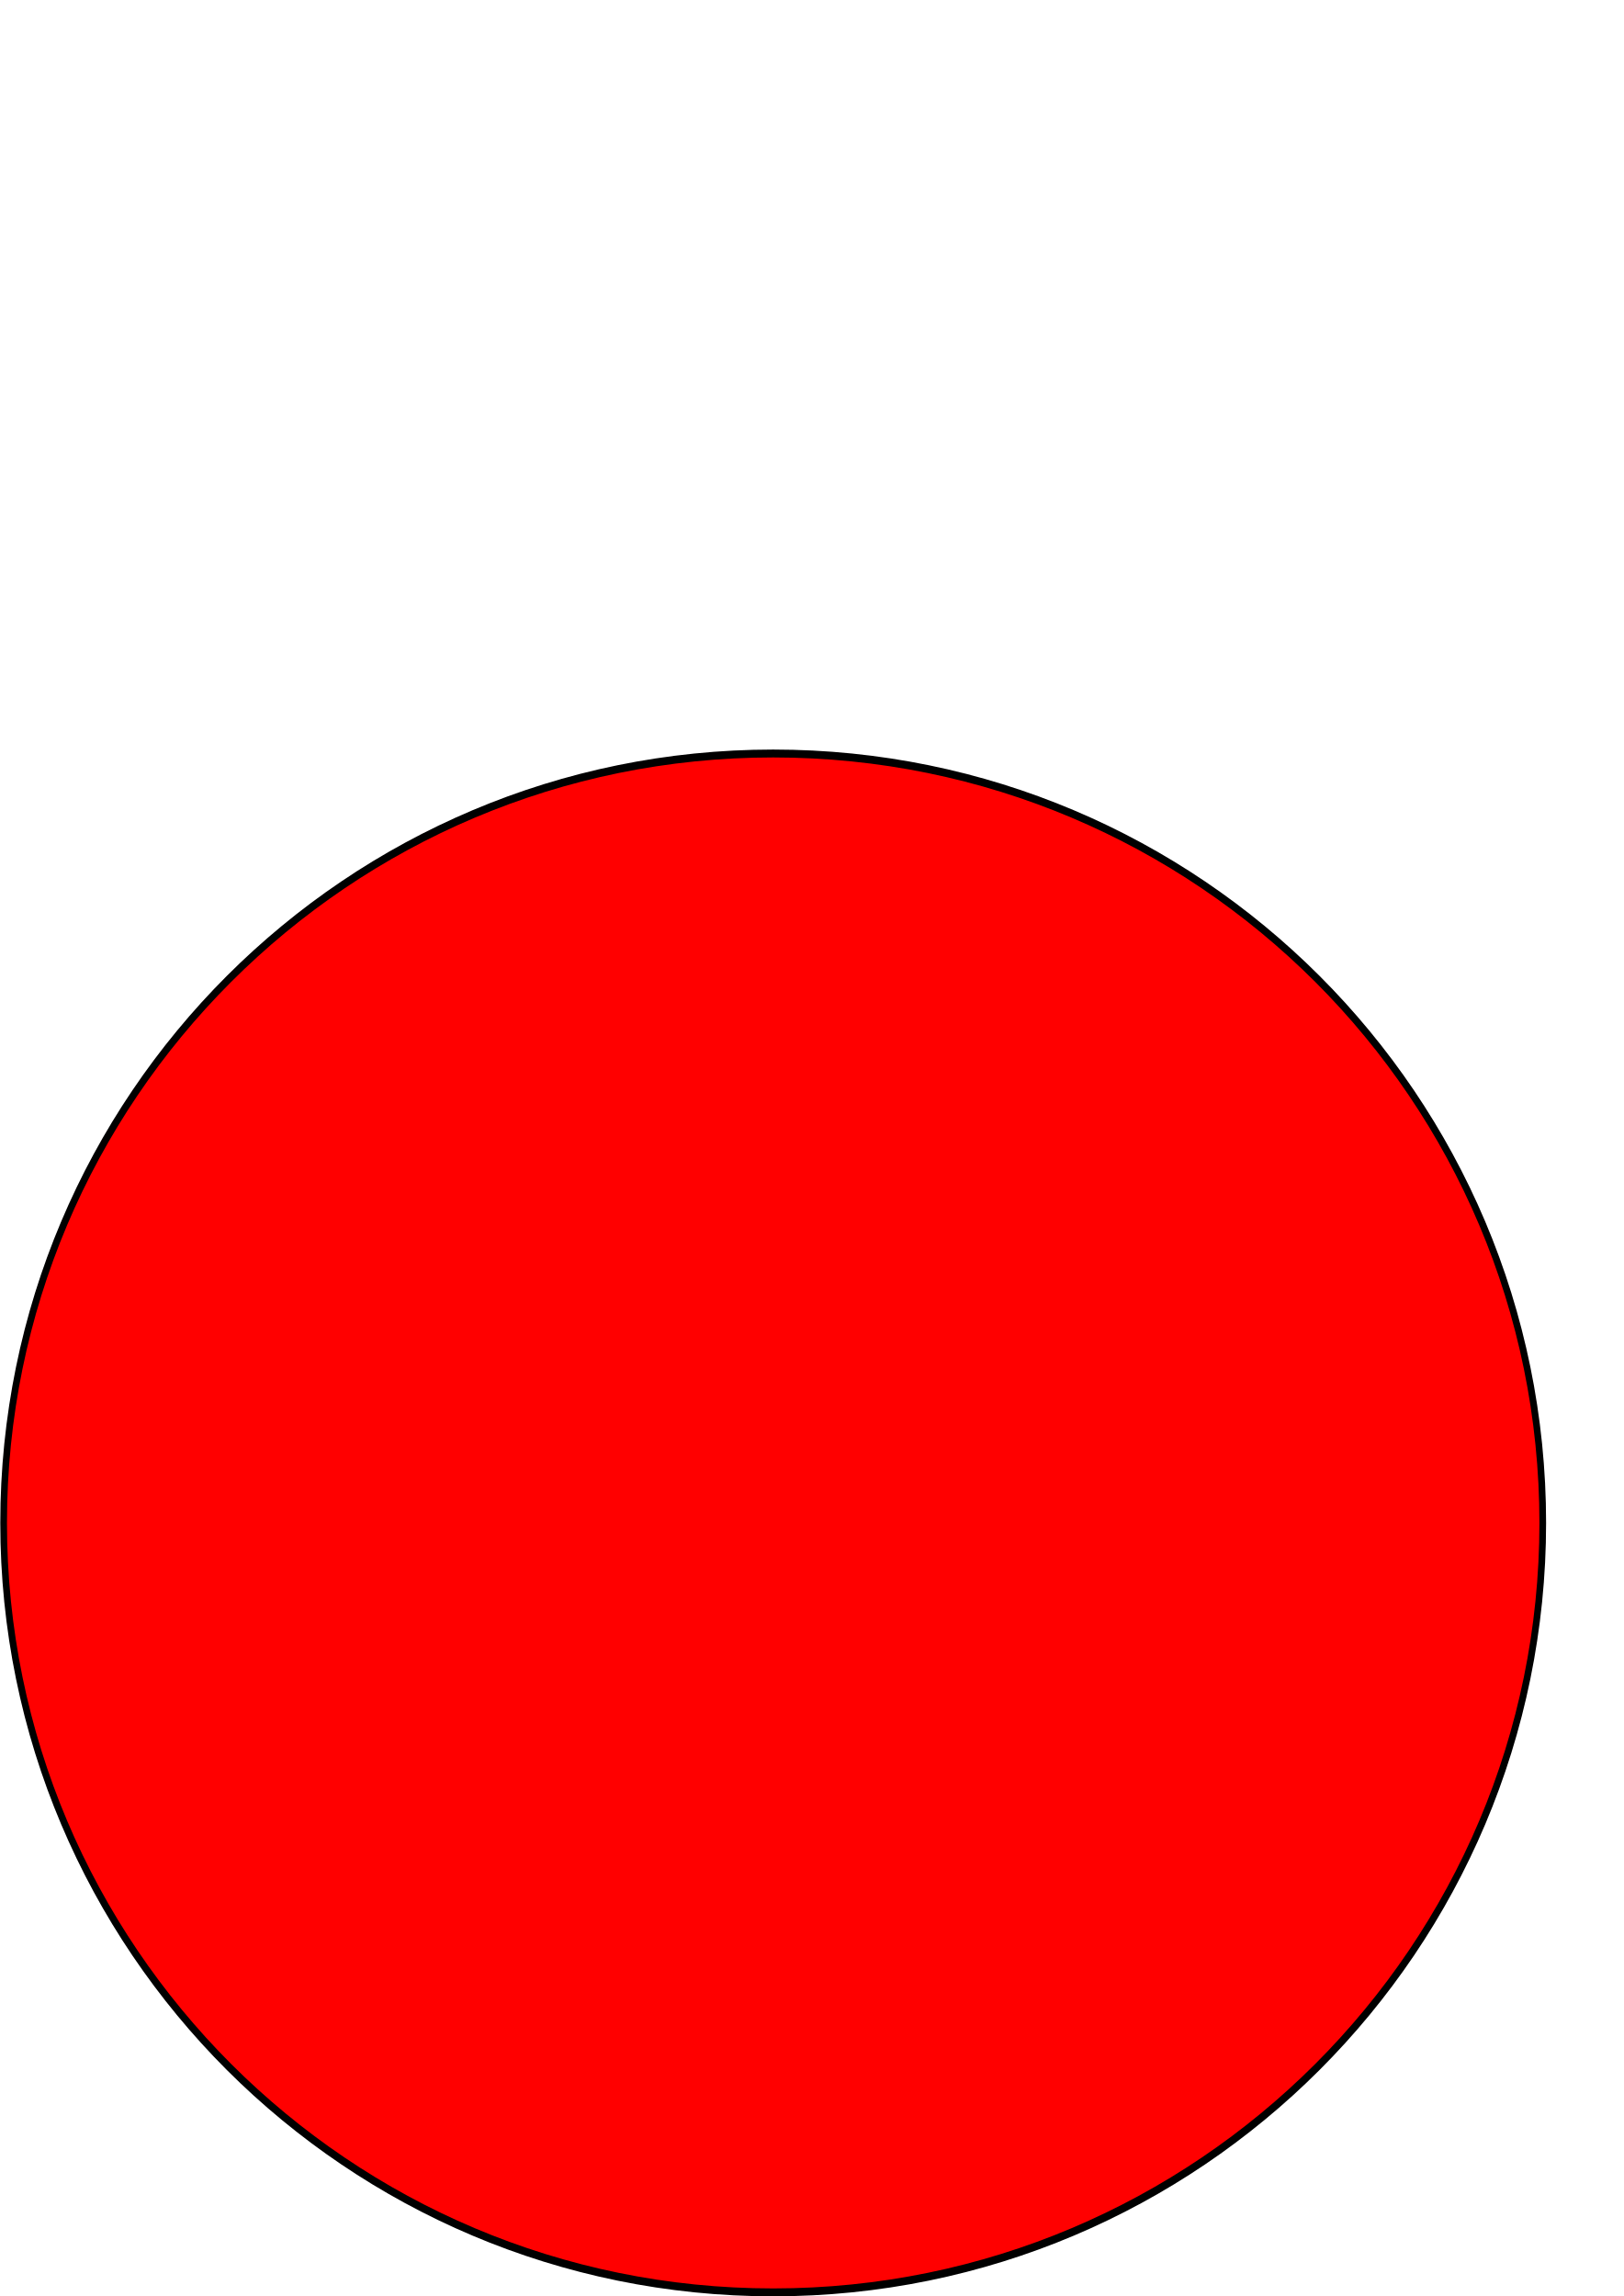
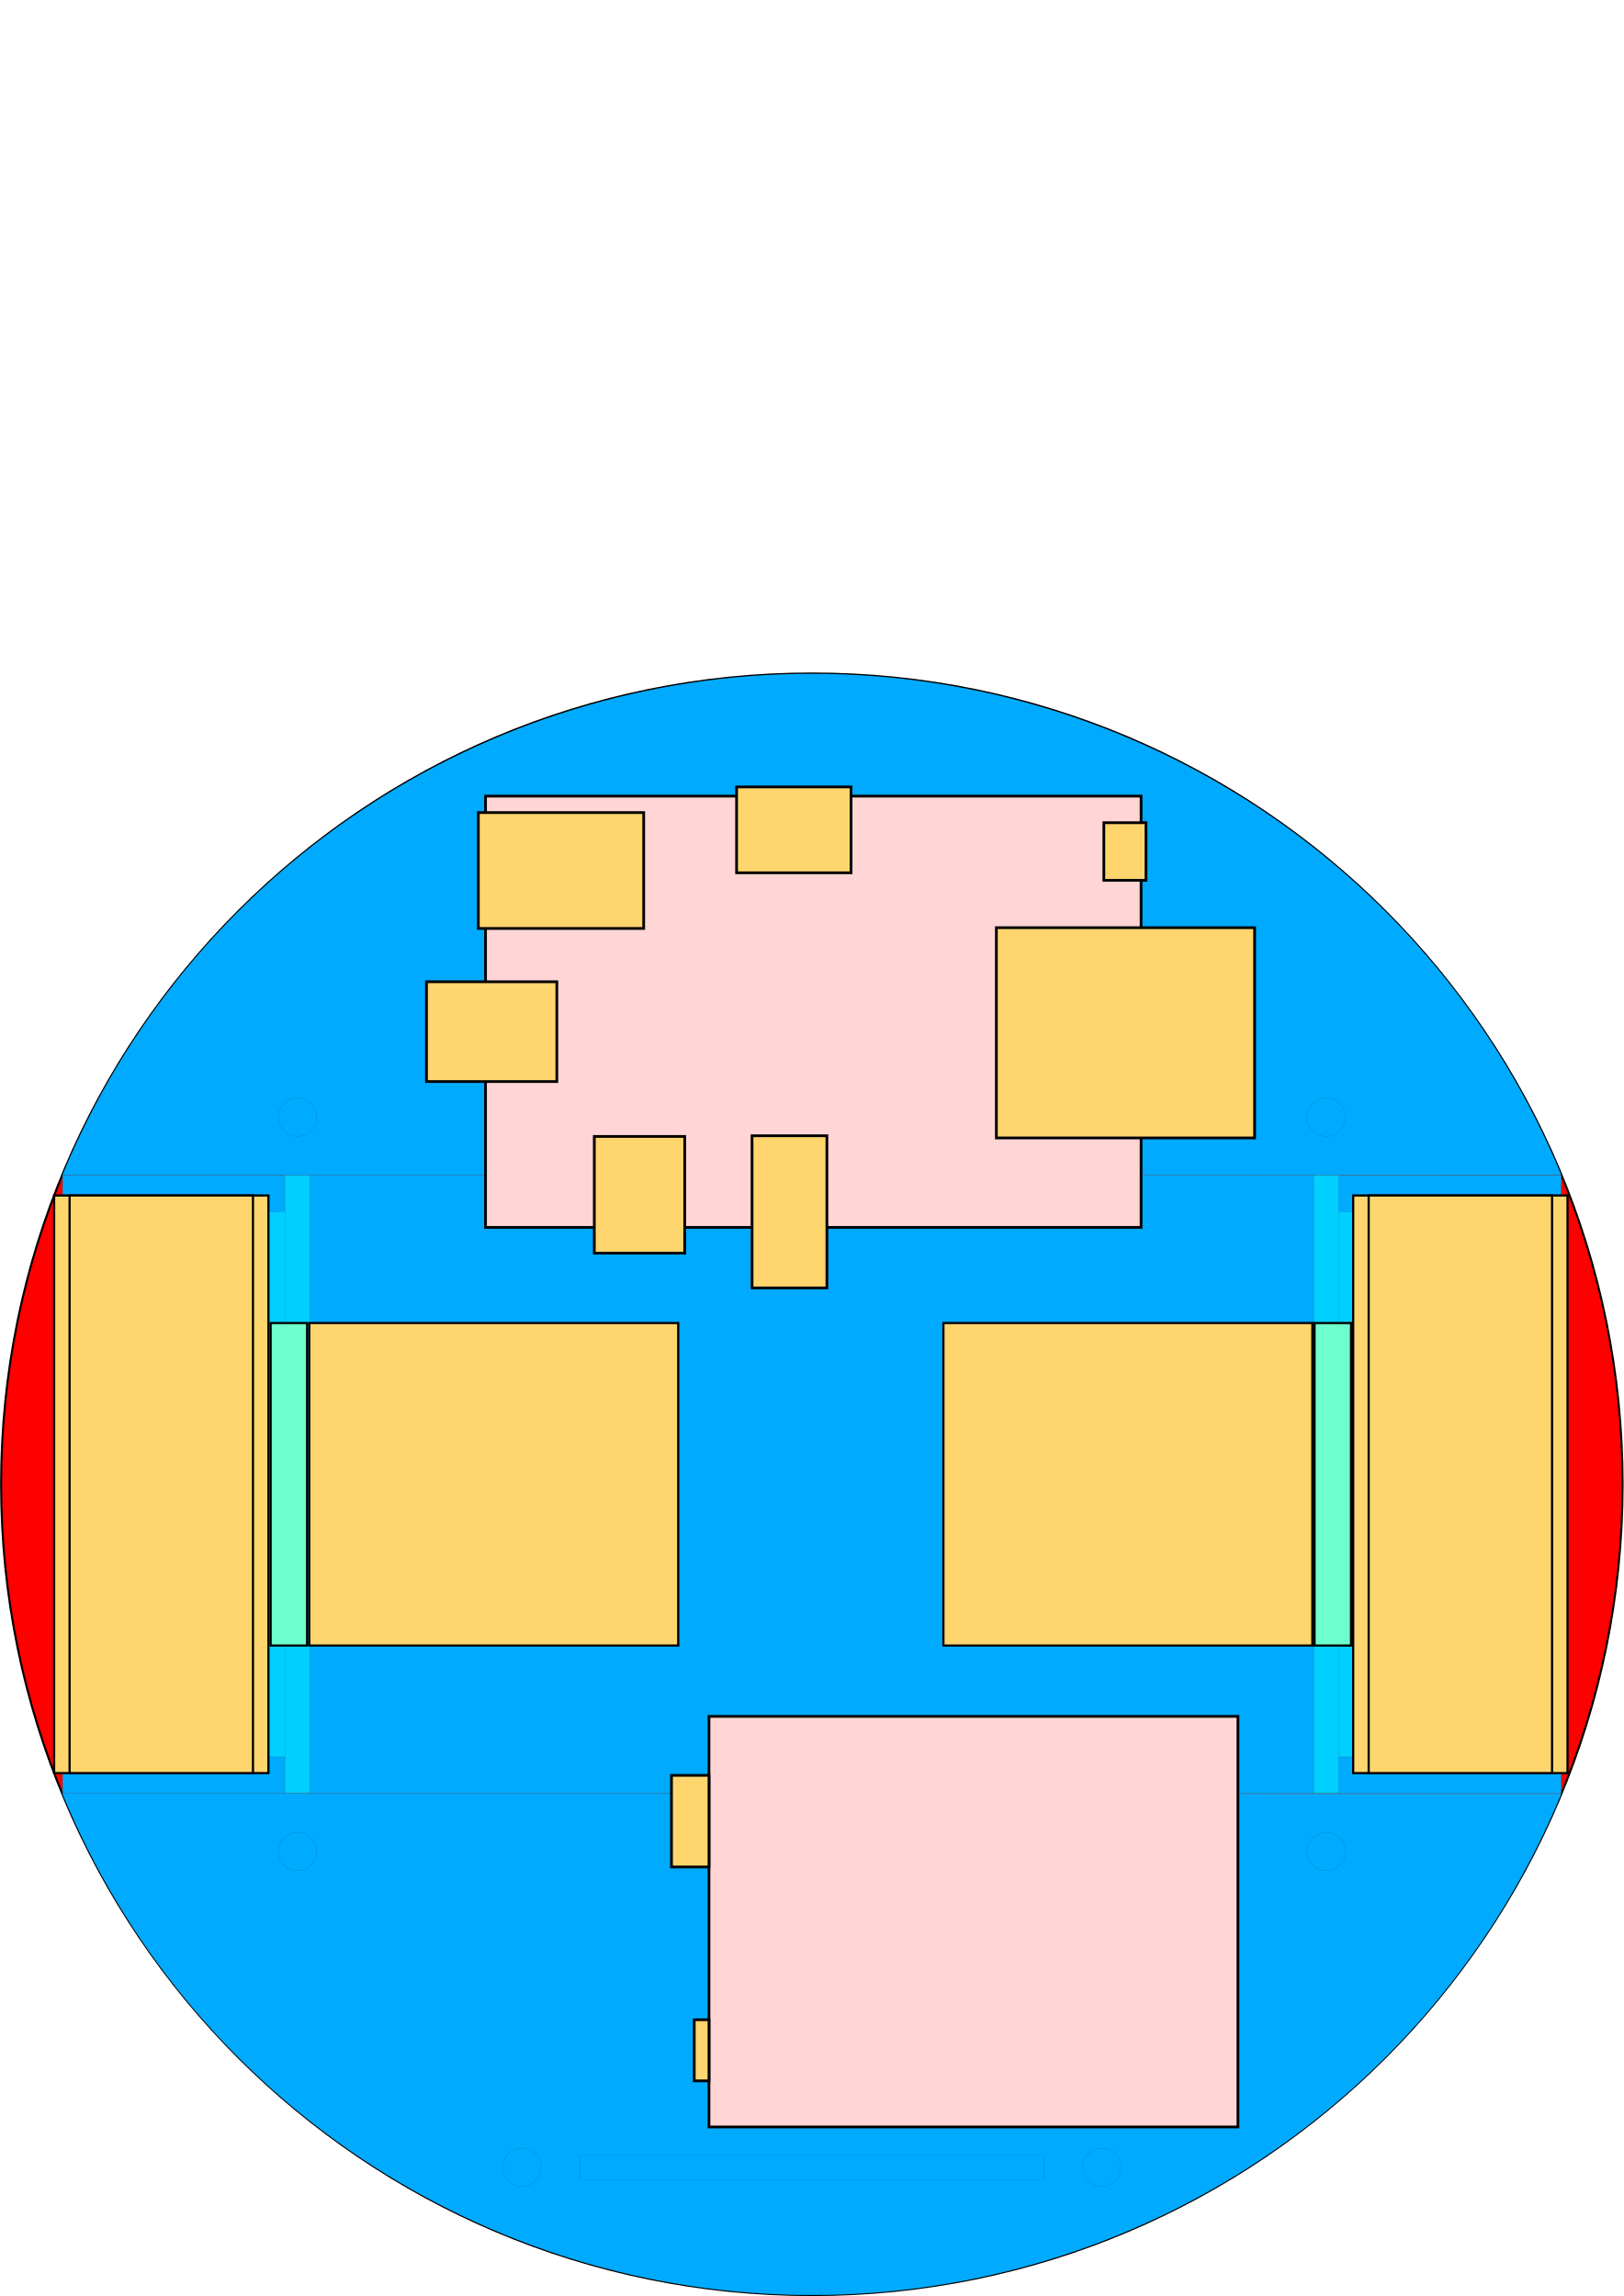
<svg xmlns="http://www.w3.org/2000/svg" width="744.094" height="1052.362" id="svg2" version="1.1">
  <defs id="defs4" />
-   <g id="layer1">
-     <path style="fill:#ff0000;fill-rule:evenodd;stroke:#000000;stroke-width:1px;stroke-linecap:butt;stroke-linejoin:miter;stroke-opacity:1" id="path3037" d="m 336.614,246.26 a 115.157,97.441 0 1 1 -230.315,0 115.157,97.441 0 1 1 230.315,0 z" transform="matrix(3.062468,0,0,3.61928,-323.8733,-193.2518)" />
+   <g id="layer1" transform="translate(0,-2.5390623e-6)">
+     <path style="fill:#ff0000;fill-rule:evenodd;stroke:#000000;stroke-width:0.285;stroke-linecap:butt;stroke-linejoin:miter;stroke-miterlimit:4;stroke-opacity:1;stroke-dasharray:none" id="path3037" d="m 336.614,246.26 c 0,53.815 -51.558,97.441 -115.157,97.441 -63.6,0 -115.157,-43.626 -115.157,-97.441 0,-53.815 51.558,-97.441 115.157,-97.441 63.6,0 115.157,43.626 115.157,97.441 z" transform="matrix(3.226427,0,0,3.81305,-342.4667,-258.6862)" />
+     <g id="g3479">
+       <rect y="538.592" x="28.743" height="283.345" width="686.643" id="rect4387" style="fill:#00cfff;fill-opacity:1;stroke:#000000;stroke-width:0.035;stroke-miterlimit:4;stroke-opacity:1;stroke-dasharray:none" />
+       <path transform="matrix(3.226427,0,0,-3.81305,-342.4656,1619.216)" d="m 115.06,208.981 a 115.157,97.441 0 0 1 212.803,0.021" id="path3839" style="fill:#00cfff;fill-opacity:1;fill-rule:evenodd;stroke:#000000;stroke-width:0.01;stroke-linecap:butt;stroke-linejoin:miter;stroke-miterlimit:4;stroke-opacity:1;stroke-dasharray:none" />
+       <rect y="538.598" x="130.562" height="283.334" width="11.565" id="rect4234" style="fill:#00cfff;fill-opacity:1;stroke:#000000;stroke-width:0.035;stroke-linecap:round;stroke-miterlimit:4;stroke-opacity:1;stroke-dasharray:none" />
+       <rect y="-478.293" x="987.586" height="212.491" width="11.565" id="rect4000" style="fill:#00cfff;fill-opacity:1;stroke:#000000;stroke-width:0.035;stroke-linecap:round;stroke-miterlimit:4;stroke-opacity:1;stroke-dasharray:none" transform="matrix(0,1,-1,0,0,0)" />
+       <path transform="matrix(0.3593219,0,0,0.3593219,161.4726,663.2643)" d="m 235.95,918.685 a 19.628,19.628 0 1 1 -39.256,0 19.628,19.628 0 1 1 39.256,0 z" id="path4086" style="fill:#00cfff;fill-opacity:1;stroke:#000000;stroke-width:0.099;stroke-linecap:round;stroke-miterlimit:4;stroke-opacity:1;stroke-dasharray:none" />
+       <path style="fill:#00cfff;fill-opacity:1;stroke:#000000;stroke-width:0.099;stroke-linecap:round;stroke-miterlimit:4;stroke-opacity:1;stroke-dasharray:none" id="path4109" d="m 235.95,918.685 a 19.628,19.628 0 1 1 -39.256,0 19.628,19.628 0 1 1 39.256,0 z" transform="matrix(0.3593219,0,0,0.3593219,427.2206,663.2643)" />
+       <path style="fill:#00cfff;fill-opacity:1;fill-rule:evenodd;stroke:#000000;stroke-width:0.01;stroke-linecap:butt;stroke-linejoin:miter;stroke-miterlimit:4;stroke-opacity:1;stroke-dasharray:none" id="path3389" d="m 115.06,208.981 a 115.157,97.441 0 0 1 212.803,0.021" transform="matrix(3.226427,0,0,3.81305,-342.4656,-258.4608)" />
+       <rect style="fill:#00cfff;fill-opacity:1;stroke:#000000;stroke-width:0.035;stroke-linecap:round;stroke-miterlimit:4;stroke-opacity:1;stroke-dasharray:none" id="rect3391" width="11.565" height="283.334" x="601.968" y="538.598" />
+       <path style="fill:#00cfff;fill-opacity:1;stroke:#000000;stroke-width:0.099;stroke-linecap:round;stroke-miterlimit:4;stroke-opacity:1;stroke-dasharray:none" id="path4111" d="m 235.95,918.685 a 19.628,19.628 0 1 1 -39.256,0 19.628,19.628 0 1 1 39.256,0 z" transform="matrix(0.3593219,0,0,0.3593219,58.61545,181.9154)" />
+       <path transform="matrix(0.3593219,0,0,0.3593219,530.0205,181.9154)" d="m 235.95,918.685 a 19.628,19.628 0 1 1 -39.256,0 19.628,19.628 0 1 1 39.256,0 z" id="path4113" style="fill:#00cfff;fill-opacity:1;stroke:#000000;stroke-width:0.099;stroke-linecap:round;stroke-miterlimit:4;stroke-opacity:1;stroke-dasharray:none" />
+       <path transform="matrix(0.3593219,0,0,0.3593219,58.61545,518.5296)" d="m 235.95,918.685 a 19.628,19.628 0 1 1 -39.256,0 19.628,19.628 0 1 1 39.256,0 z" id="path3465" style="fill:#00cfff;fill-opacity:1;stroke:#000000;stroke-width:0.099;stroke-linecap:round;stroke-miterlimit:4;stroke-opacity:1;stroke-dasharray:none" />
+       <path style="fill:#00cfff;fill-opacity:1;stroke:#000000;stroke-width:0.099;stroke-linecap:round;stroke-miterlimit:4;stroke-opacity:1;stroke-dasharray:none" id="path3469" d="m 235.95,918.685 a 19.628,19.628 0 1 1 -39.256,0 19.628,19.628 0 1 1 39.256,0 z" transform="matrix(0.3593219,0,0,0.3593219,530.0205,518.5296)" />
+     </g>
+     <g id="g3547">
+       <path transform="matrix(3.226427,0,0,3.81305,-342.4673,-258.6361)" d="m 115.007,209.089 a 115.157,97.441 0 0 1 212.871,-0.057" id="path4398" style="fill:#00aaff;fill-opacity:1;fill-rule:evenodd;stroke:#000000;stroke-width:0.01;stroke-linecap:butt;stroke-linejoin:miter;stroke-miterlimit:4;stroke-opacity:1;stroke-dasharray:none" />
+       <rect style="fill:#00aaff;fill-opacity:1;stroke:#000000;stroke-width:0.035;stroke-miterlimit:4;stroke-opacity:1;stroke-dasharray:none" id="rect4396" width="459.63" height="283.334" x="142.232" y="538.651" />
+       <g id="g3525">
+         <rect y="538.757" x="28.755" height="16.717" width="101.721" id="rect4415" style="fill:#00aaff;fill-opacity:1;stroke:#000000;stroke-width:0.035;stroke-linecap:round;stroke-miterlimit:4;stroke-opacity:1;stroke-dasharray:none" />
+         <path style="fill:none;stroke:#000000;stroke-width:0.035;stroke-linecap:square;stroke-linejoin:miter;stroke-miterlimit:4;stroke-opacity:1;stroke-dasharray:none" d="m 130.599,538.757 11.571,0" id="path3259" />
+       </g>
+       <path transform="matrix(0.4475609,0,0,0.4475609,39.52739,100.8516)" d="m 235.95,918.685 a 19.628,19.628 0 1 1 -39.256,0 19.628,19.628 0 1 1 39.256,0 z" id="path4139" style="fill:#00aaff;fill-opacity:1;stroke:#000000;stroke-width:0.079;stroke-linecap:round;stroke-miterlimit:4;stroke-opacity:1;stroke-dasharray:none" />
+       <path style="fill:#00aaff;fill-opacity:1;stroke:#000000;stroke-width:0.079;stroke-linecap:round;stroke-miterlimit:4;stroke-opacity:1;stroke-dasharray:none" id="path4141" d="m 235.95,918.685 a 19.628,19.628 0 1 1 -39.256,0 19.628,19.628 0 1 1 39.256,0 z" transform="matrix(0.4475609,0,0,0.4475609,510.9325,100.8516)" />
+       <path style="fill:#00aaff;fill-opacity:1;fill-rule:evenodd;stroke:#000000;stroke-width:0.01;stroke-linecap:butt;stroke-linejoin:miter;stroke-miterlimit:4;stroke-opacity:1;stroke-dasharray:none" id="path3519" d="m 115.007,209.089 a 115.157,97.441 0 0 1 212.871,-0.057" transform="matrix(3.226427,0,0,-3.81305,-342.4673,1619.378)" />
+       <g id="g3531">
+         <path id="path3936" d="m 130.6,821.985 11.571,0" style="fill:none;stroke:#000000;stroke-width:0.035;stroke-linecap:square;stroke-linejoin:miter;stroke-miterlimit:4;stroke-opacity:1;stroke-dasharray:none" />
+         <rect style="fill:#00aaff;fill-opacity:1;stroke:#000000;stroke-width:0.035;stroke-linecap:round;stroke-miterlimit:4;stroke-opacity:1;stroke-dasharray:none" id="rect3523" width="101.721" height="16.717" x="28.755" y="805.268" />
+       </g>
+       <g transform="matrix(-1,0,0,1,744.0956,0)" id="g3535">
+         <path style="fill:none;stroke:#000000;stroke-width:0.035;stroke-linecap:square;stroke-linejoin:miter;stroke-miterlimit:4;stroke-opacity:1;stroke-dasharray:none" d="m 130.6,821.985 11.571,0" id="path3537" />
+         <rect y="805.268" x="28.755" height="16.717" width="101.721" id="rect3539" style="fill:#00aaff;fill-opacity:1;stroke:#000000;stroke-width:0.035;stroke-linecap:round;stroke-miterlimit:4;stroke-opacity:1;stroke-dasharray:none" />
+       </g>
+       <g id="g3541" transform="matrix(-1,0,0,-1,744.0956,1360.742)">
+         <path id="path3543" d="m 130.6,821.985 11.571,0" style="fill:none;stroke:#000000;stroke-width:0.035;stroke-linecap:square;stroke-linejoin:miter;stroke-miterlimit:4;stroke-opacity:1;stroke-dasharray:none" />
+         <rect style="fill:#00aaff;fill-opacity:1;stroke:#000000;stroke-width:0.035;stroke-linecap:round;stroke-miterlimit:4;stroke-opacity:1;stroke-dasharray:none" id="rect3545" width="101.721" height="16.717" x="28.755" y="805.268" />
+       </g>
+       <path style="fill:#00aaff;fill-opacity:1;stroke:#000000;stroke-width:0.079;stroke-linecap:round;stroke-miterlimit:4;stroke-opacity:1;stroke-dasharray:none" id="path3463" d="m 235.95,918.685 a 19.628,19.628 0 1 1 -39.256,0 19.628,19.628 0 1 1 39.256,0 z" transform="matrix(0.4475609,0,0,0.4475609,39.52739,437.4657)" />
+       <path transform="matrix(0.4475609,0,0,0.4475609,510.9325,437.4657)" d="m 235.95,918.685 a 19.628,19.628 0 1 1 -39.256,0 19.628,19.628 0 1 1 39.256,0 z" id="path3467" style="fill:#00aaff;fill-opacity:1;stroke:#000000;stroke-width:0.079;stroke-linecap:round;stroke-miterlimit:4;stroke-opacity:1;stroke-dasharray:none" />
+       <rect transform="matrix(0,1,-1,0,0,0)" style="fill:#00aaff;fill-opacity:1;stroke:#000000;stroke-width:0.035;stroke-linecap:round;stroke-miterlimit:4;stroke-opacity:1;stroke-dasharray:none" id="rect3991" width="11.565" height="212.491" x="987.586" y="-478.293" />
+       <path style="fill:#00aaff;fill-opacity:1;stroke:#000000;stroke-width:0.079;stroke-linecap:round;stroke-miterlimit:4;stroke-opacity:1;stroke-dasharray:none" id="path4135" d="m 235.95,918.685 a 19.628,19.628 0 1 1 -39.256,0 19.628,19.628 0 1 1 39.256,0 z" transform="matrix(0.4475609,0,0,0.4475609,142.3845,582.2005)" />
+       <path transform="matrix(0.4475609,0,0,0.4475609,408.1325,582.2005)" d="m 235.95,918.685 a 19.628,19.628 0 1 1 -39.256,0 19.628,19.628 0 1 1 39.256,0 z" id="path4137" style="fill:#00aaff;fill-opacity:1;stroke:#000000;stroke-width:0.079;stroke-linecap:round;stroke-miterlimit:4;stroke-opacity:1;stroke-dasharray:none" />
+     </g>
+     <g transform="translate(222.1235,-489.4182)" id="g4135">
+       <rect y="854.316" x="0.379" height="197.668" width="300.424" id="rect3075" style="fill:#ffd5d5;stroke:#000000;stroke-width:1.25;stroke-miterlimit:4;stroke-opacity:1;stroke-dasharray:none" />
+       <rect transform="scale(1,-1)" y="-985.146" x="-26.681" height="45.744" width="59.74" id="rect3847" style="fill:#ffd56e;fill-opacity:1;stroke:#000000;stroke-width:1.25;stroke-miterlimit:4;stroke-opacity:1;stroke-dasharray:none" />
+       <rect y="861.86" x="-2.918" height="53.105" width="75.782" id="rect3997" style="fill:#ffd56e;fill-opacity:1;stroke:#000000;stroke-width:1.25;stroke-miterlimit:4;stroke-opacity:1;stroke-dasharray:none" />
+       <rect y="850.107" x="115.428" height="39.347" width="52.457" id="rect3999" style="fill:#ffd56e;fill-opacity:1;stroke:#000000;stroke-width:1.25;stroke-miterlimit:4;stroke-opacity:1;stroke-dasharray:none" />
+       <rect y="866.505" x="283.735" height="26.409" width="19.322" id="rect4001" style="fill:#ffd56e;fill-opacity:1;stroke:#000000;stroke-width:1.25;stroke-miterlimit:4;stroke-opacity:1;stroke-dasharray:none" />
+       <rect y="914.616" x="234.483" height="96.373" width="118.341" id="rect4003" style="fill:#ffd56e;fill-opacity:1;stroke:#000000;stroke-width:1.25;stroke-miterlimit:4;stroke-opacity:1;stroke-dasharray:none" />
+       <rect y="1009.99" x="122.515" height="69.739" width="34.306" id="rect4005" style="fill:#ffd56e;fill-opacity:1;stroke:#000000;stroke-width:1.25;stroke-miterlimit:4;stroke-opacity:1;stroke-dasharray:none" />
+       <rect y="1010.302" x="50.231" height="53.482" width="41.435" id="rect4007" style="fill:#ffd56e;fill-opacity:1;stroke:#000000;stroke-width:1.25;stroke-miterlimit:4;stroke-opacity:1;stroke-dasharray:none" />
+     </g>
+     <g transform="translate(307.1906,170.5572)" id="g4122">
+       <rect style="fill:#ffd5d5;stroke:#000000;stroke-width:1.25;stroke-miterlimit:4;stroke-opacity:1;stroke-dasharray:none" id="rect4096" width="242.407" height="188.195" x="17.717" y="616.136" />
+       <rect style="fill:#ffd56e;fill-opacity:1;stroke:#000000;stroke-width:1.25;stroke-miterlimit:4;stroke-opacity:1;stroke-dasharray:none" id="rect4098" width="6.758" height="28.017" x="10.959" y="-783.199" transform="scale(1,-1)" />
+       <rect style="fill:#ffd56e;fill-opacity:1;stroke:#000000;stroke-width:1.25;stroke-miterlimit:4;stroke-opacity:1;stroke-dasharray:none" id="rect4100" width="17.187" height="41.99" x="0.529" y="643.165" />
+     </g>
+     <g id="g3814" transform="translate(335.6142,-115.6575)">
+       <rect transform="scale(1,-1)" y="-869.882" x="-193.882" height="147.819" width="169.079" id="rect4237" style="fill:#ffd56e;fill-opacity:1;stroke:#000000;stroke-width:1;stroke-miterlimit:4;stroke-opacity:1;stroke-dasharray:none" />
+       <g transform="translate(-332.7745,116.2484)" id="g3806">
+         <rect transform="scale(1,-1)" y="-812.098" x="21.964" height="264.748" width="98.213" id="rect4239" style="fill:#ffd56e;fill-opacity:1;stroke:#000000;stroke-width:1;stroke-miterlimit:4;stroke-opacity:1;stroke-dasharray:none" />
+         <rect style="fill:#ffd56e;fill-opacity:1;stroke:#000000;stroke-width:1;stroke-miterlimit:4;stroke-opacity:1;stroke-dasharray:none" id="rect3804" width="84.039" height="264.748" x="29.05" y="-812.098" transform="scale(1,-1)" />
+       </g>
+       <rect style="fill:#6effce;fill-opacity:1;stroke:#000000;stroke-width:1;stroke-miterlimit:4;stroke-opacity:1;stroke-dasharray:none" id="rect3812" width="16.717" height="147.819" x="-211.598" y="-869.882" transform="scale(1,-1)" />
+     </g>
+     <g id="g3821" transform="matrix(-1,0,0,1,407.5354,-115.6575)">
+       <rect style="fill:#ffd56e;fill-opacity:1;stroke:#000000;stroke-width:1;stroke-miterlimit:4;stroke-opacity:1;stroke-dasharray:none" id="rect3823" width="169.079" height="147.819" x="-193.882" y="-869.882" transform="scale(1,-1)" />
+       <g id="g3825" transform="translate(-332.7745,116.2484)">
+         <rect style="fill:#ffd56e;fill-opacity:1;stroke:#000000;stroke-width:1;stroke-miterlimit:4;stroke-opacity:1;stroke-dasharray:none" id="rect3827" width="98.213" height="264.748" x="21.964" y="-812.098" transform="scale(1,-1)" />
+         <rect transform="scale(1,-1)" y="-812.098" x="29.05" height="264.748" width="84.039" id="rect3829" style="fill:#ffd56e;fill-opacity:1;stroke:#000000;stroke-width:1;stroke-miterlimit:4;stroke-opacity:1;stroke-dasharray:none" />
+       </g>
+       <rect transform="scale(1,-1)" y="-869.882" x="-211.598" height="147.819" width="16.717" id="rect3831" style="fill:#6effce;fill-opacity:1;stroke:#000000;stroke-width:1;stroke-miterlimit:4;stroke-opacity:1;stroke-dasharray:none" />
+     </g>
  </g>
</svg>
